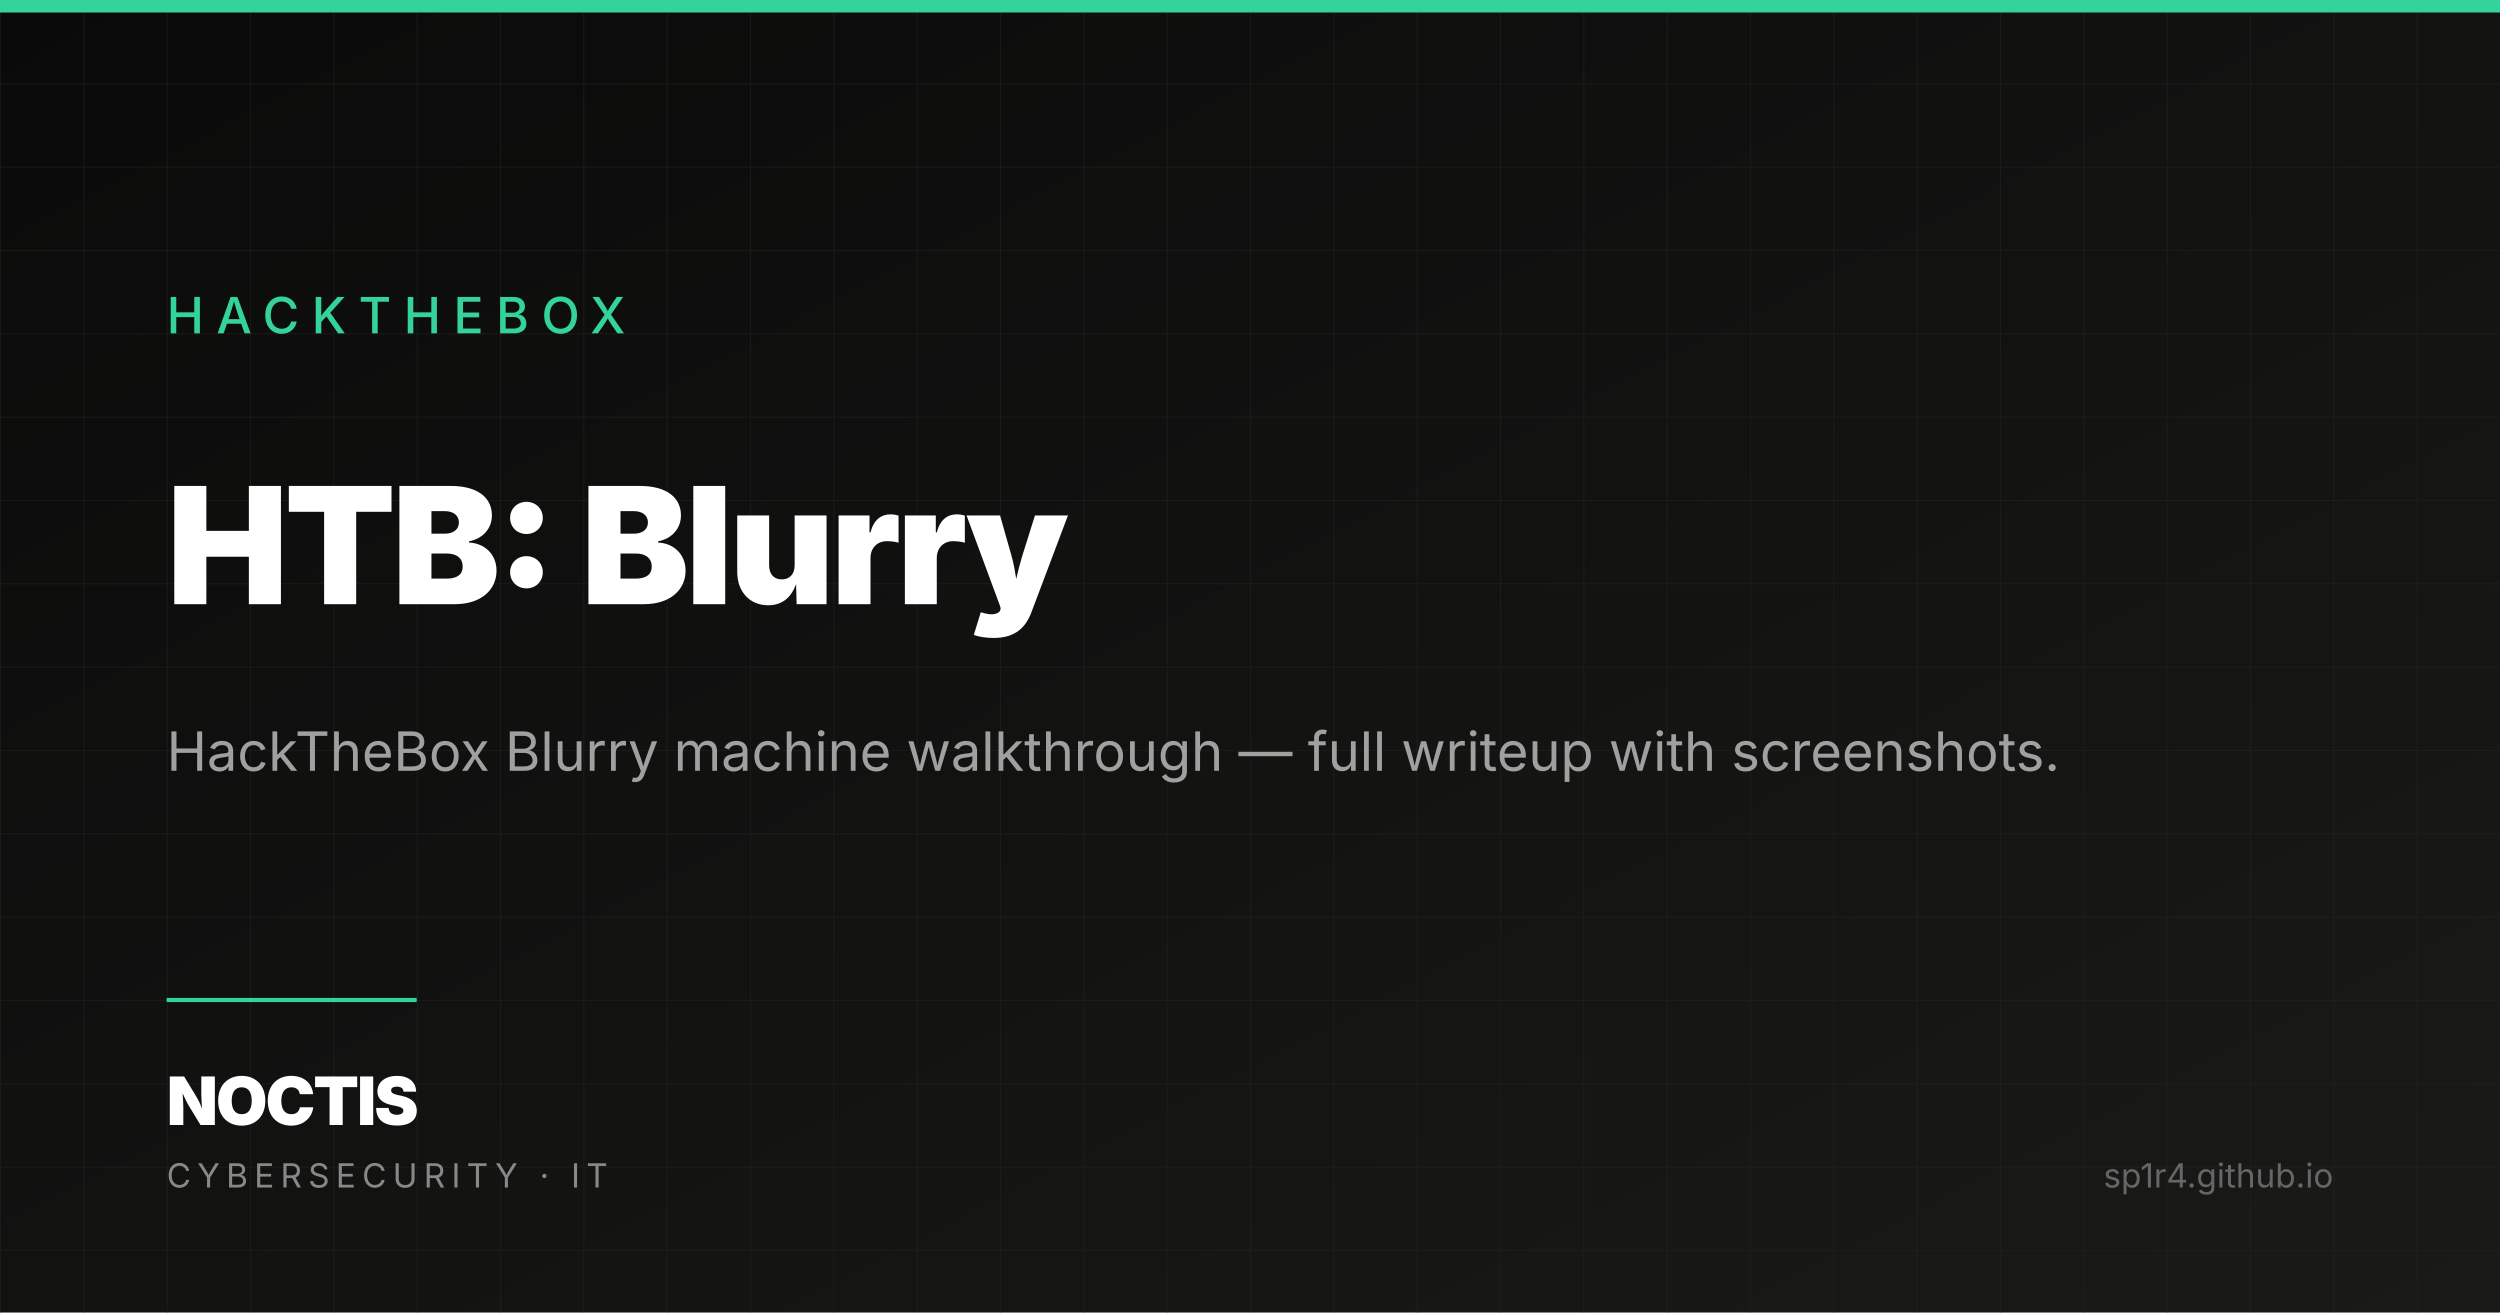
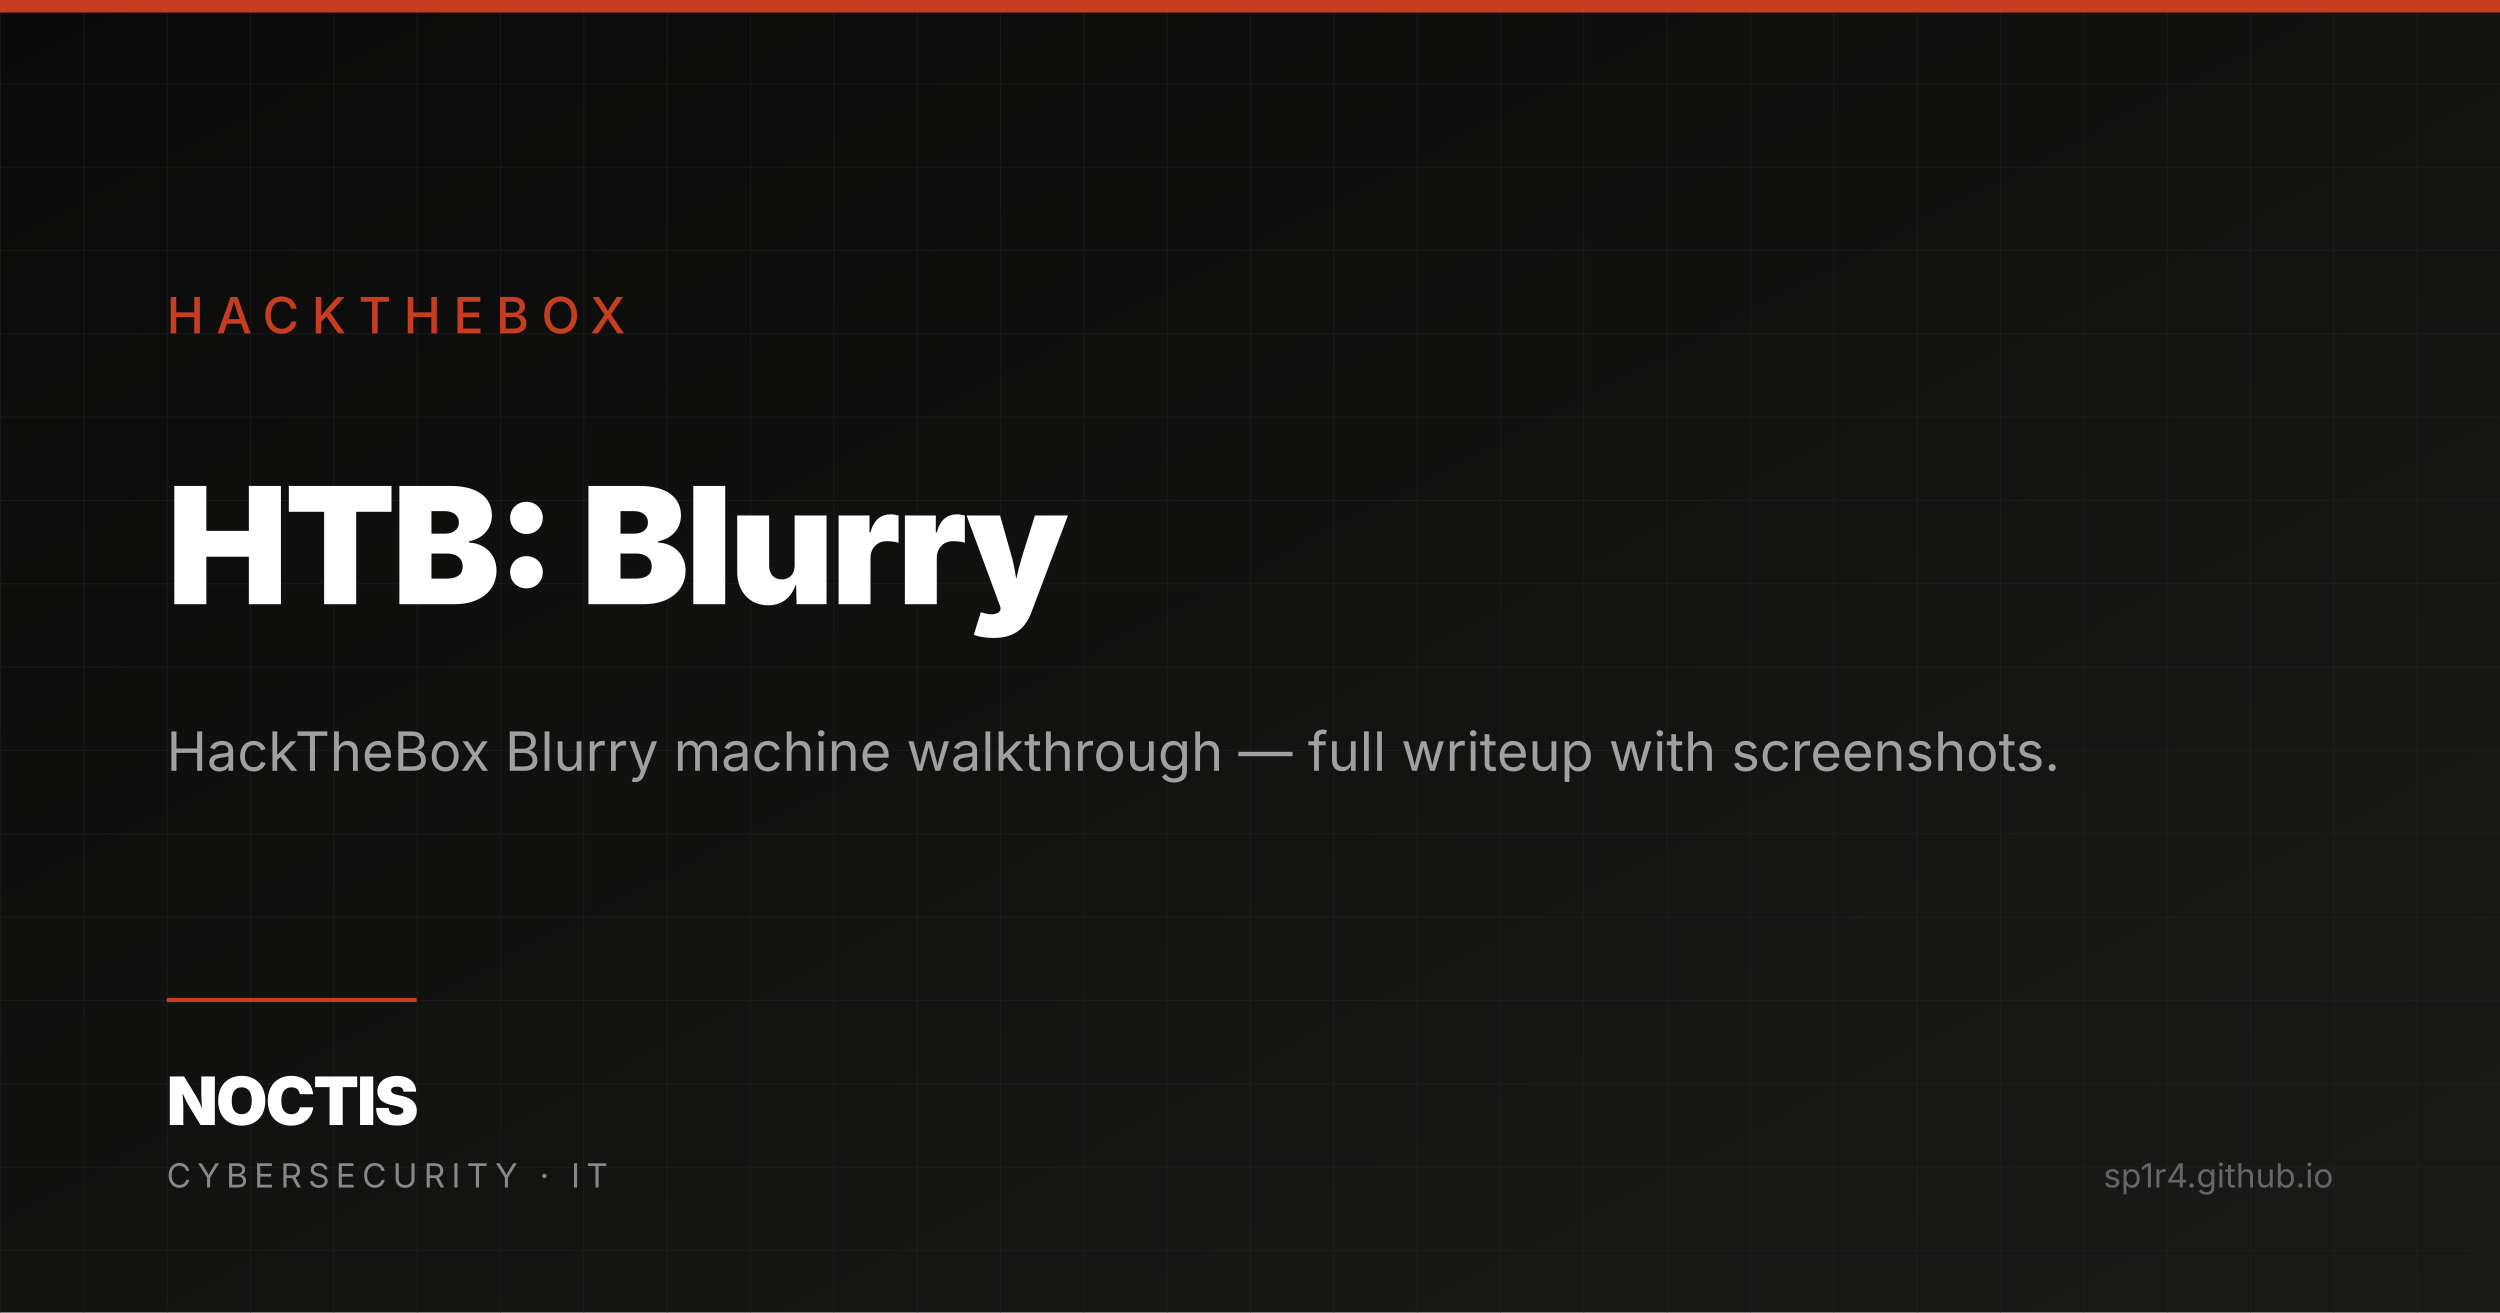
<svg xmlns="http://www.w3.org/2000/svg" viewBox="0 0 1200 630" width="1200" height="630">
  <defs>
    <linearGradient id="bg" x1="0" y1="0" x2="1" y2="1">
      <stop offset="0%" stop-color="#0a0a0a" />
      <stop offset="100%" stop-color="#1a1a18" />
    </linearGradient>
    <pattern id="grid" width="40" height="40" patternUnits="userSpaceOnUse">
      <path d="M 40 0 L 0 0 0 40" fill="none" stroke="#222" stroke-width="0.5" />
    </pattern>
  </defs>
  <rect width="1200" height="630" fill="url(#bg)" />
  <rect width="1200" height="630" fill="url(#grid)" />
-   <rect x="0" y="0" width="1200" height="6" fill="#34d399" />
-   <text x="80" y="160" font-family="Inter, Helvetica, Arial, sans-serif" font-size="24" font-weight="500" fill="#34d399" letter-spacing="6">HACKTHEBOX</text>
+   <rect x="0" y="0" width="1200" height="6" fill="#c63d1f" />
+   <text x="80" y="160" font-family="Inter, Helvetica, Arial, sans-serif" font-size="24" font-weight="500" fill="#c63d1f" letter-spacing="6">HACKTHEBOX</text>
  <text x="80" y="290" font-family="Inter, Helvetica, Arial, sans-serif" font-size="78" font-weight="900" fill="#ffffff" letter-spacing="-2">HTB: Blurry</text>
  <text x="80" y="370" font-family="Inter, Helvetica, Arial, sans-serif" font-size="26" font-weight="400" fill="#a0a0a0">HackTheBox Blurry machine walkthrough — full writeup with screenshots.</text>
-   <line x1="80" y1="480" x2="200" y2="480" stroke="#34d399" stroke-width="2" />
+   <line x1="80" y1="480" x2="200" y2="480" stroke="#c63d1f" stroke-width="2" />
  <text x="80" y="540" font-family="Inter, Helvetica, Arial, sans-serif" font-size="32" font-weight="900" fill="#ffffff" letter-spacing="-1">NOCTIS</text>
  <text x="80" y="570" font-family="Inter, Helvetica, Arial, sans-serif" font-size="16" font-weight="400" fill="#888" letter-spacing="3">CYBERSECURITY · IT</text>
  <text x="1120" y="570" font-family="Inter, Helvetica, Arial, sans-serif" font-size="16" font-weight="400" fill="#666" text-anchor="end">sp1r4.github.io</text>
</svg>
